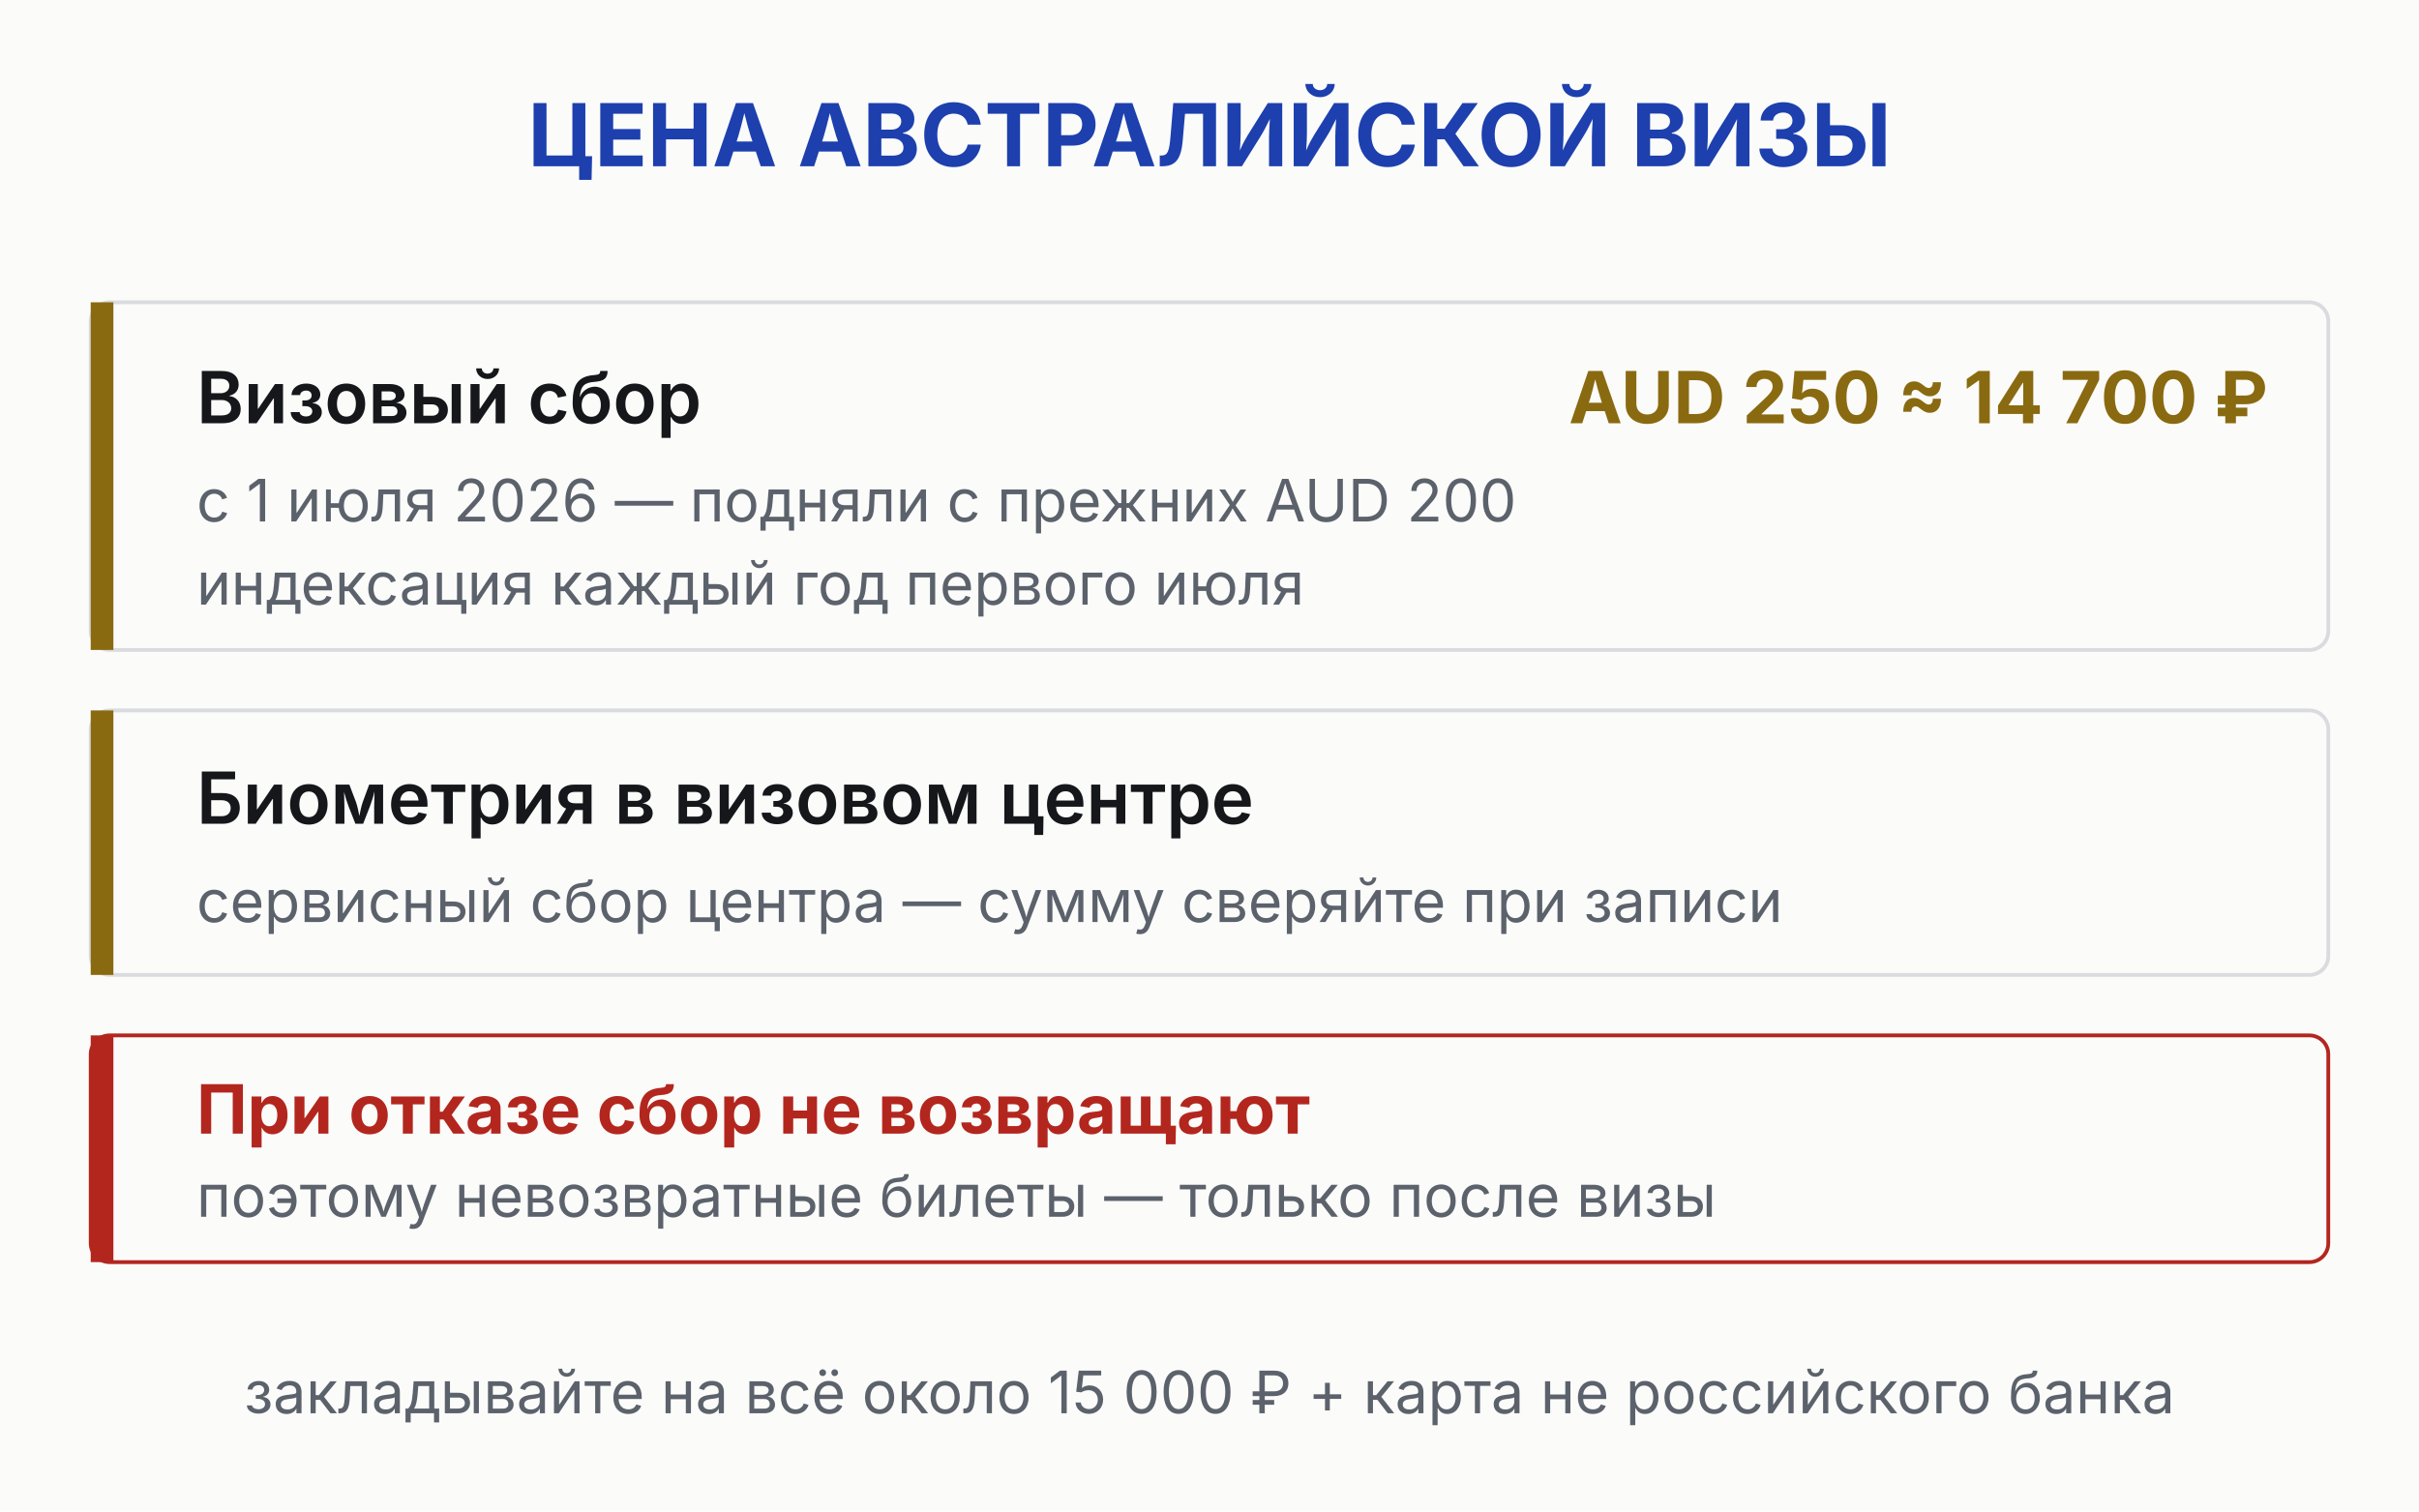
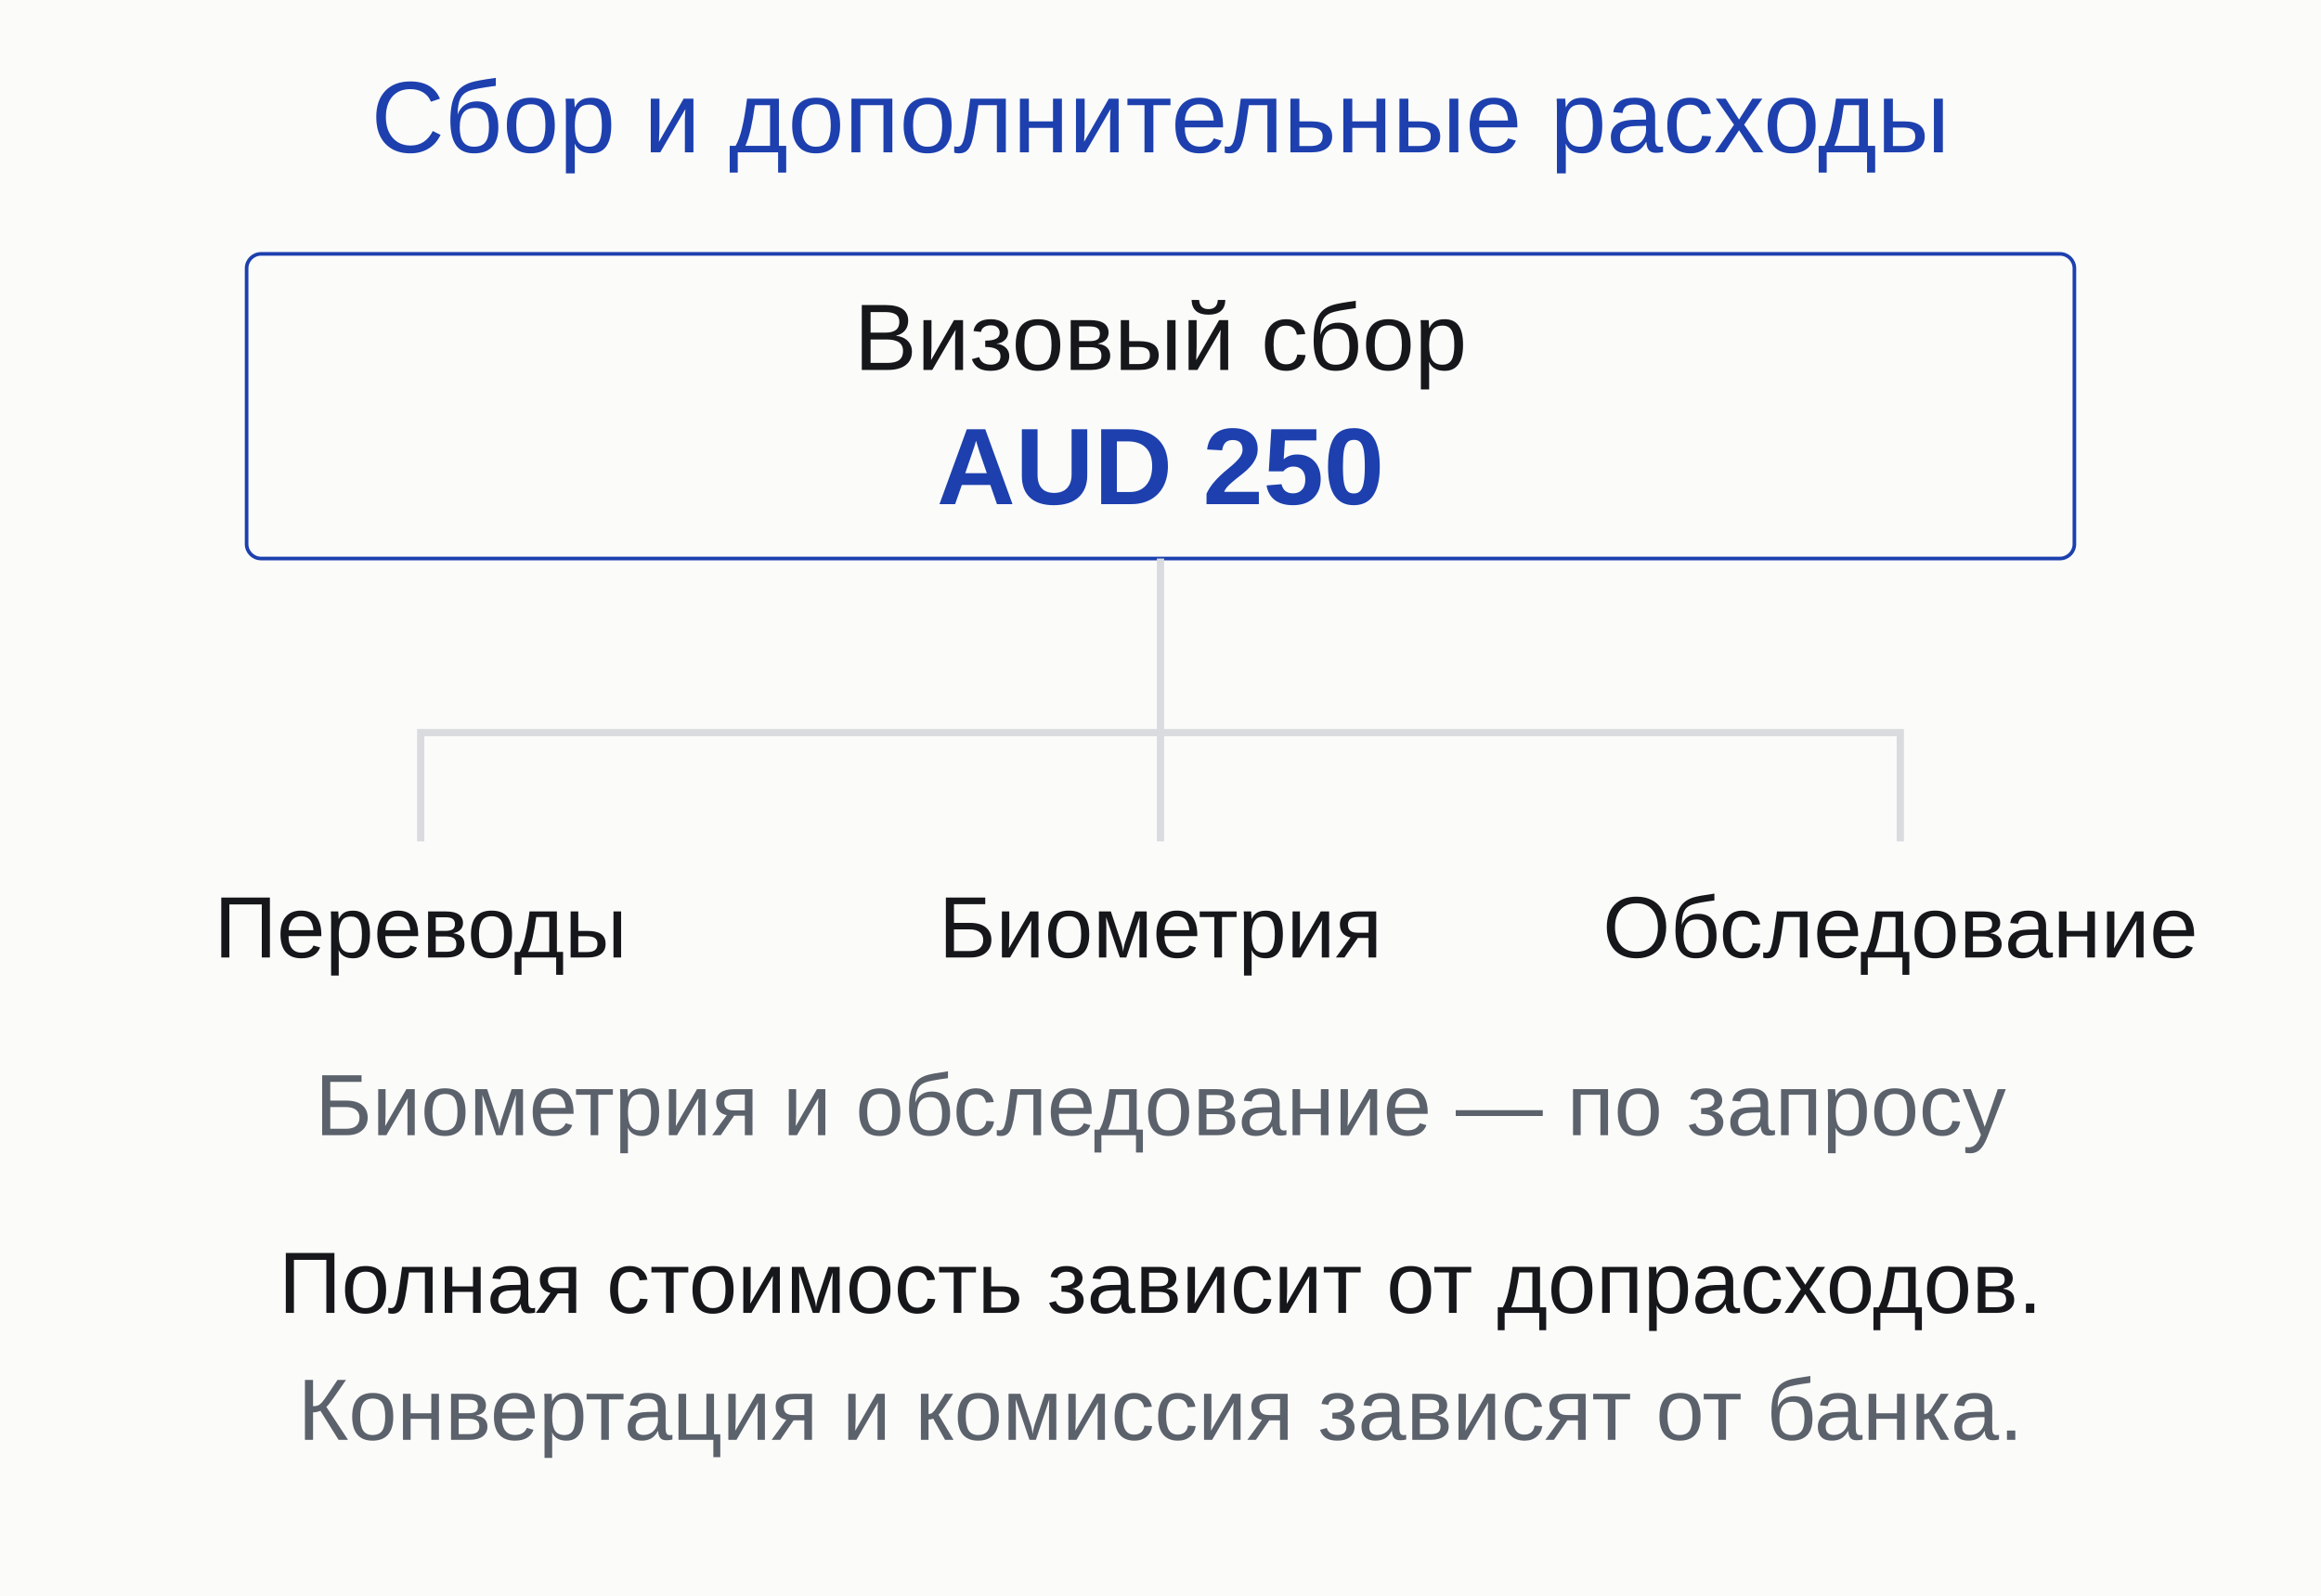
- <svg xmlns="http://www.w3.org/2000/svg" viewBox="0 0 640 400" width="640" height="400" font-family="system-ui,-apple-system,sans-serif">
-   <rect width="640" height="400" fill="#fbfbfa" />
-   <text x="320" y="44" text-anchor="middle" fill="#1d40ae" font-size="23" font-weight="700">ЦЕНА АВСТРАЛИЙСКОЙ ВИЗЫ</text>
-   <rect x="24" y="80" width="592" height="92" rx="5" fill="none" stroke="#d9dbde" />
-   <rect x="24" y="80" width="6" height="92" fill="#8a6a10" />
-   <text x="52" y="112" fill="#15171a" font-size="19" font-weight="600">Визовый сбор</text>
-   <text x="600" y="112" text-anchor="end" fill="#8a6a10" font-size="19" font-weight="700">AUD 250 ≈ 14 700 ₽</text>
-   <text x="52" y="138" fill="#5c626b" font-size="15.5">с 1 июля 2026 — подняли с прежних AUD 200</text>
-   <text x="52" y="160" fill="#5c626b" font-size="15.5">индексация каждый год первого июля</text>
-   <rect x="24" y="188" width="592" height="70" rx="5" fill="none" stroke="#d9dbde" />
-   <rect x="24" y="188" width="6" height="70" fill="#8a6a10" />
-   <text x="52" y="218" fill="#15171a" font-size="19" font-weight="600">Биометрия в визовом центре</text>
-   <text x="52" y="244" fill="#5c626b" font-size="15.5">сервисный сбор центра — сумму сверяйте при записи</text>
-   <rect x="24" y="274" width="592" height="60" rx="5" fill="none" stroke="#b3261e" />
-   <rect x="24" y="274" width="6" height="60" fill="#b3261e" />
-   <text x="52" y="300" fill="#b3261e" font-size="18" font-weight="700">При отказе сбор не возвращают</text>
-   <text x="52" y="322" fill="#5c626b" font-size="15.5">поэтому невозвратные билеты — только после визы</text>
-   <text x="320" y="374" text-anchor="middle" fill="#5c626b" font-size="15.5">закладывайте на всё около 15 000 ₽ + карта не российского банка</text>
+ <svg xmlns="http://www.w3.org/2000/svg" viewBox="0 0 640 440" width="640" height="440" font-family="Golos Text,Arial,sans-serif">
+   <rect width="640" height="440" fill="#fbfbfa" />
+   <text x="320" y="42" text-anchor="middle" fill="#1d40ae" font-size="28">Сбор и дополнительные расходы</text>
+   <rect x="68" y="70" width="504" height="84" rx="4" fill="none" stroke="#1d40ae" />
+   <text x="320" y="102" text-anchor="middle" fill="#15171a" font-size="26">Визовый сбор</text>
+   <text x="320" y="139" text-anchor="middle" fill="#1d40ae" font-size="30" font-weight="700">AUD 250</text>
+   <path d="M320 154V202M116 232V202H524V232M320 202V232" fill="none" stroke="#d9dbde" stroke-width="2" />
+   <text x="116" y="264" text-anchor="middle" fill="#15171a" font-size="24">Переводы</text>
+   <text x="320" y="264" text-anchor="middle" fill="#15171a" font-size="24">Биометрия</text>
+   <text x="524" y="264" text-anchor="middle" fill="#15171a" font-size="24">Обследование</text>
+   <text x="320" y="313" text-anchor="middle" fill="#5c626b" font-size="24">Биометрия и обследование — по запросу</text>
+   <text x="320" y="362" text-anchor="middle" fill="#15171a" font-size="24">Полная стоимость зависит от допрасходов.</text>
+   <text x="320" y="397" text-anchor="middle" fill="#5c626b" font-size="24">Конвертация и комиссия зависят от банка.</text>
</svg>
